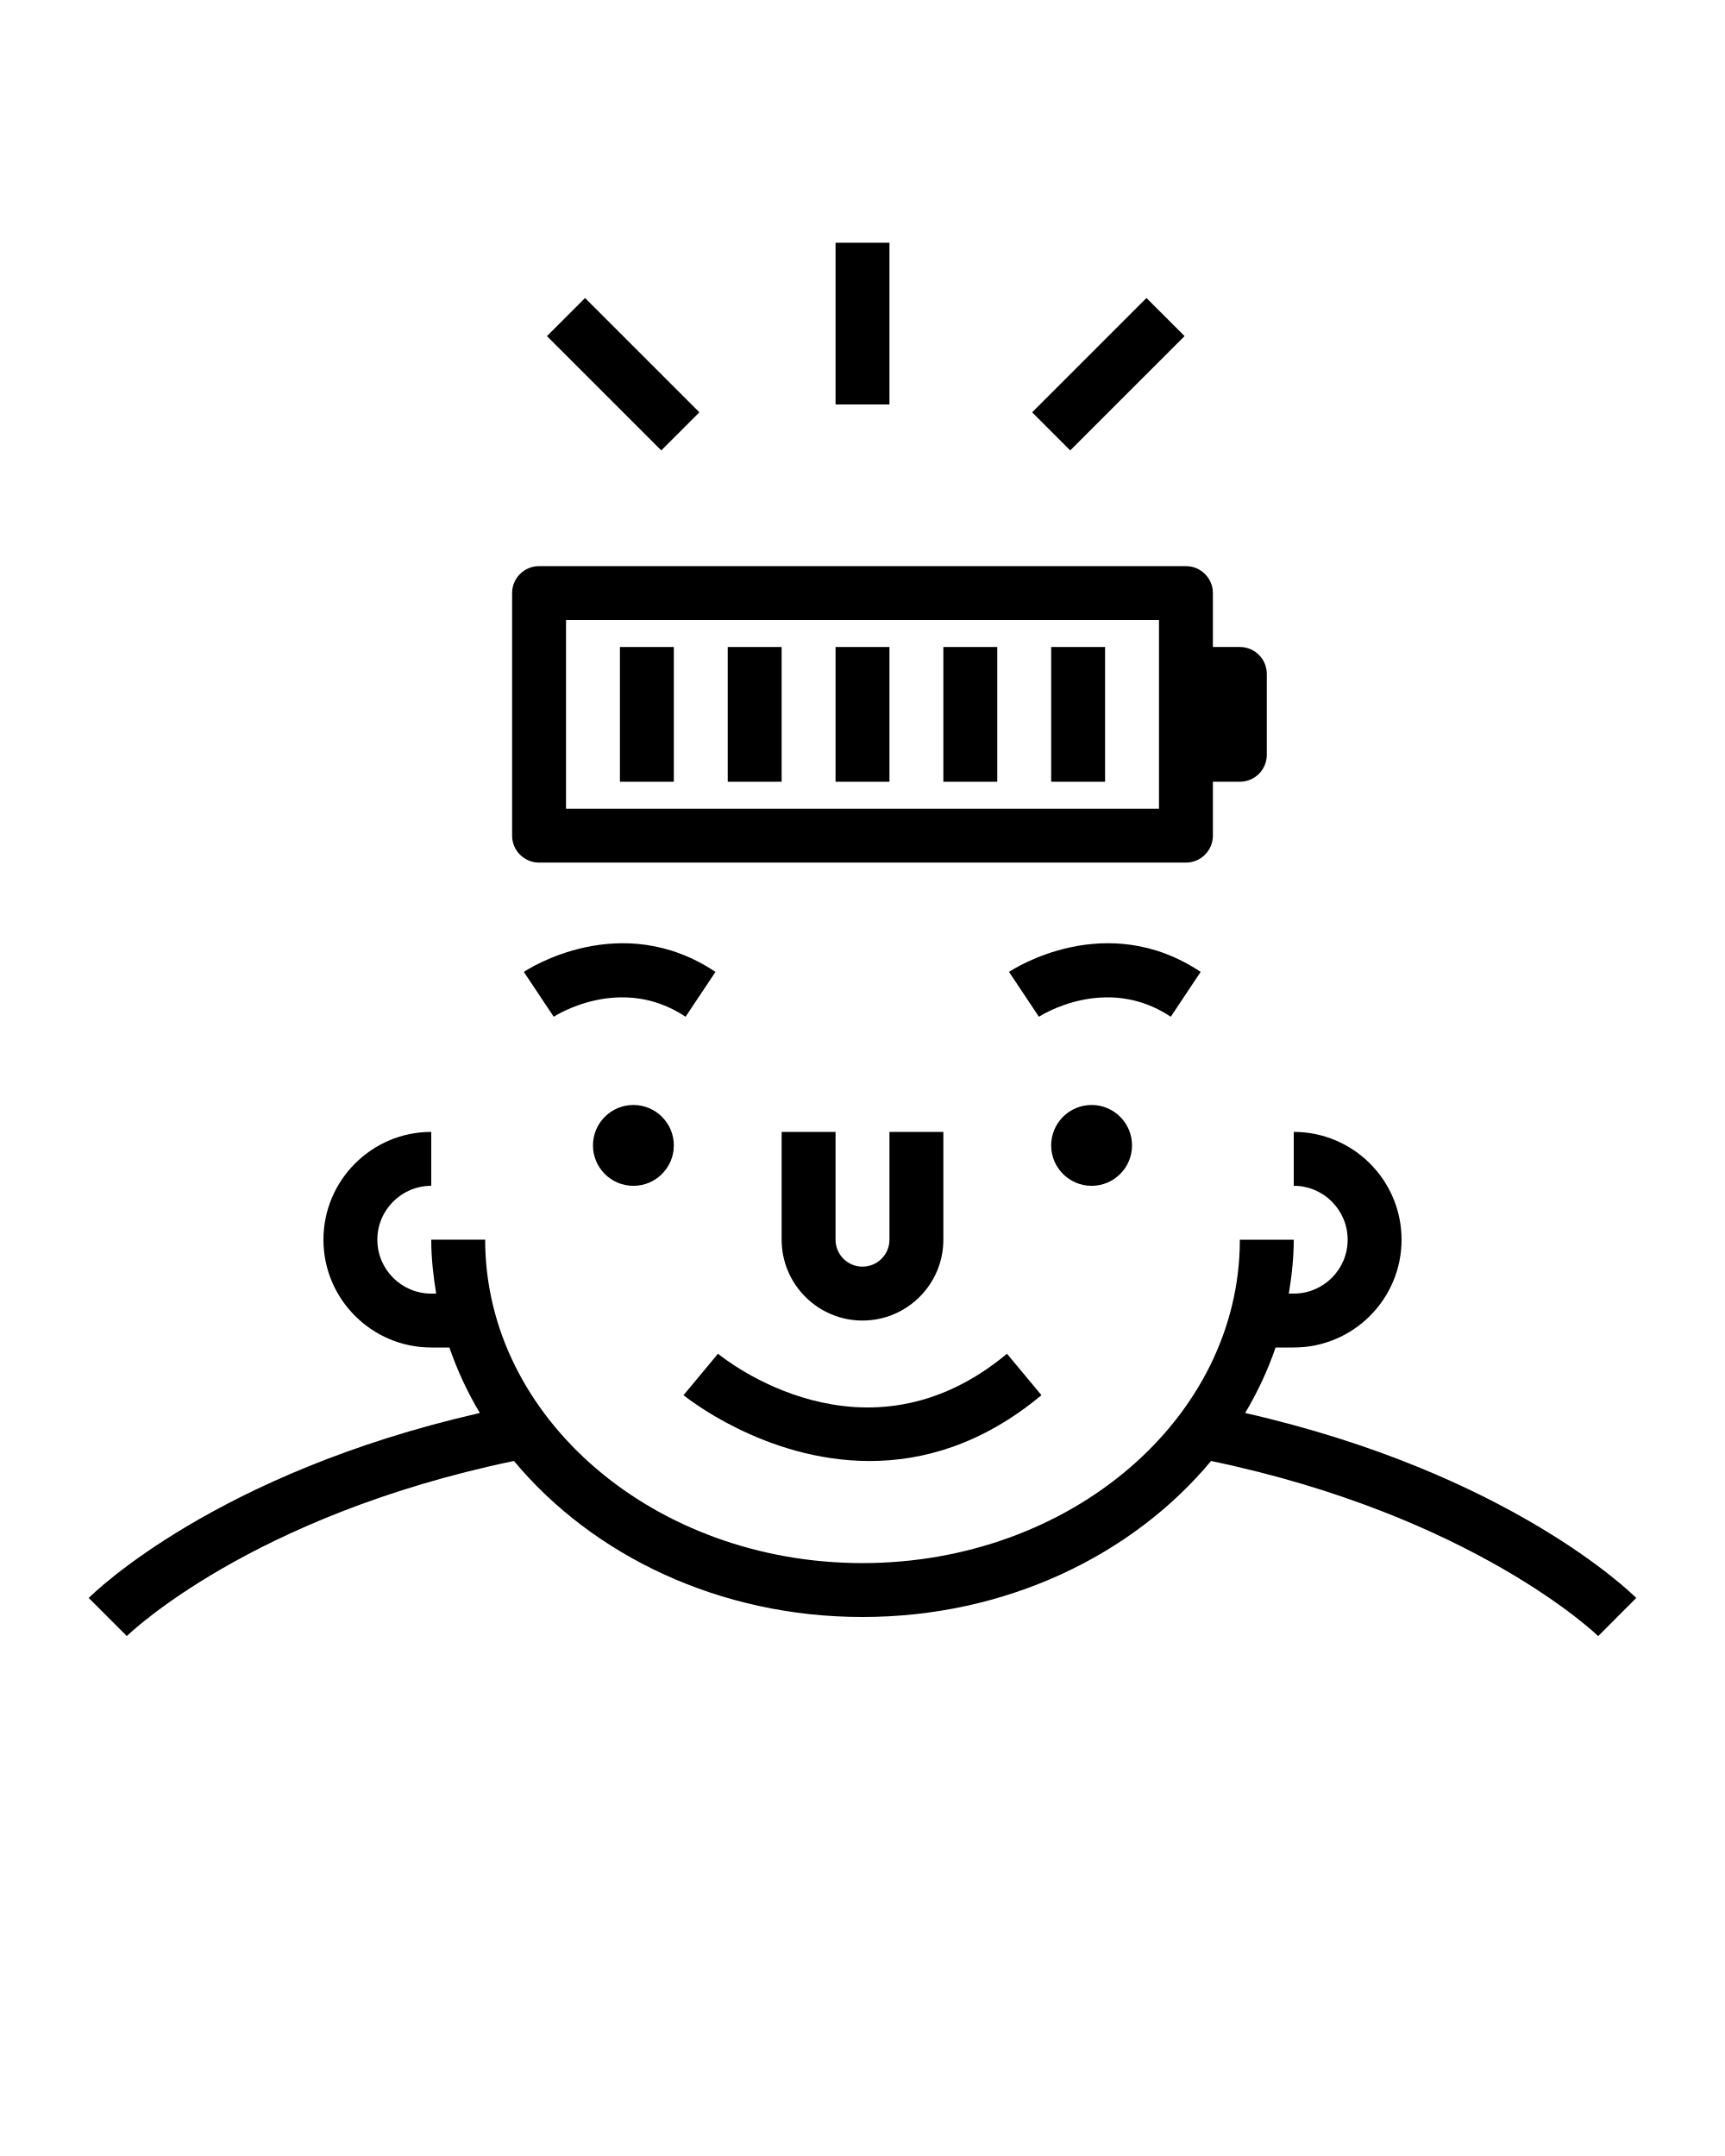
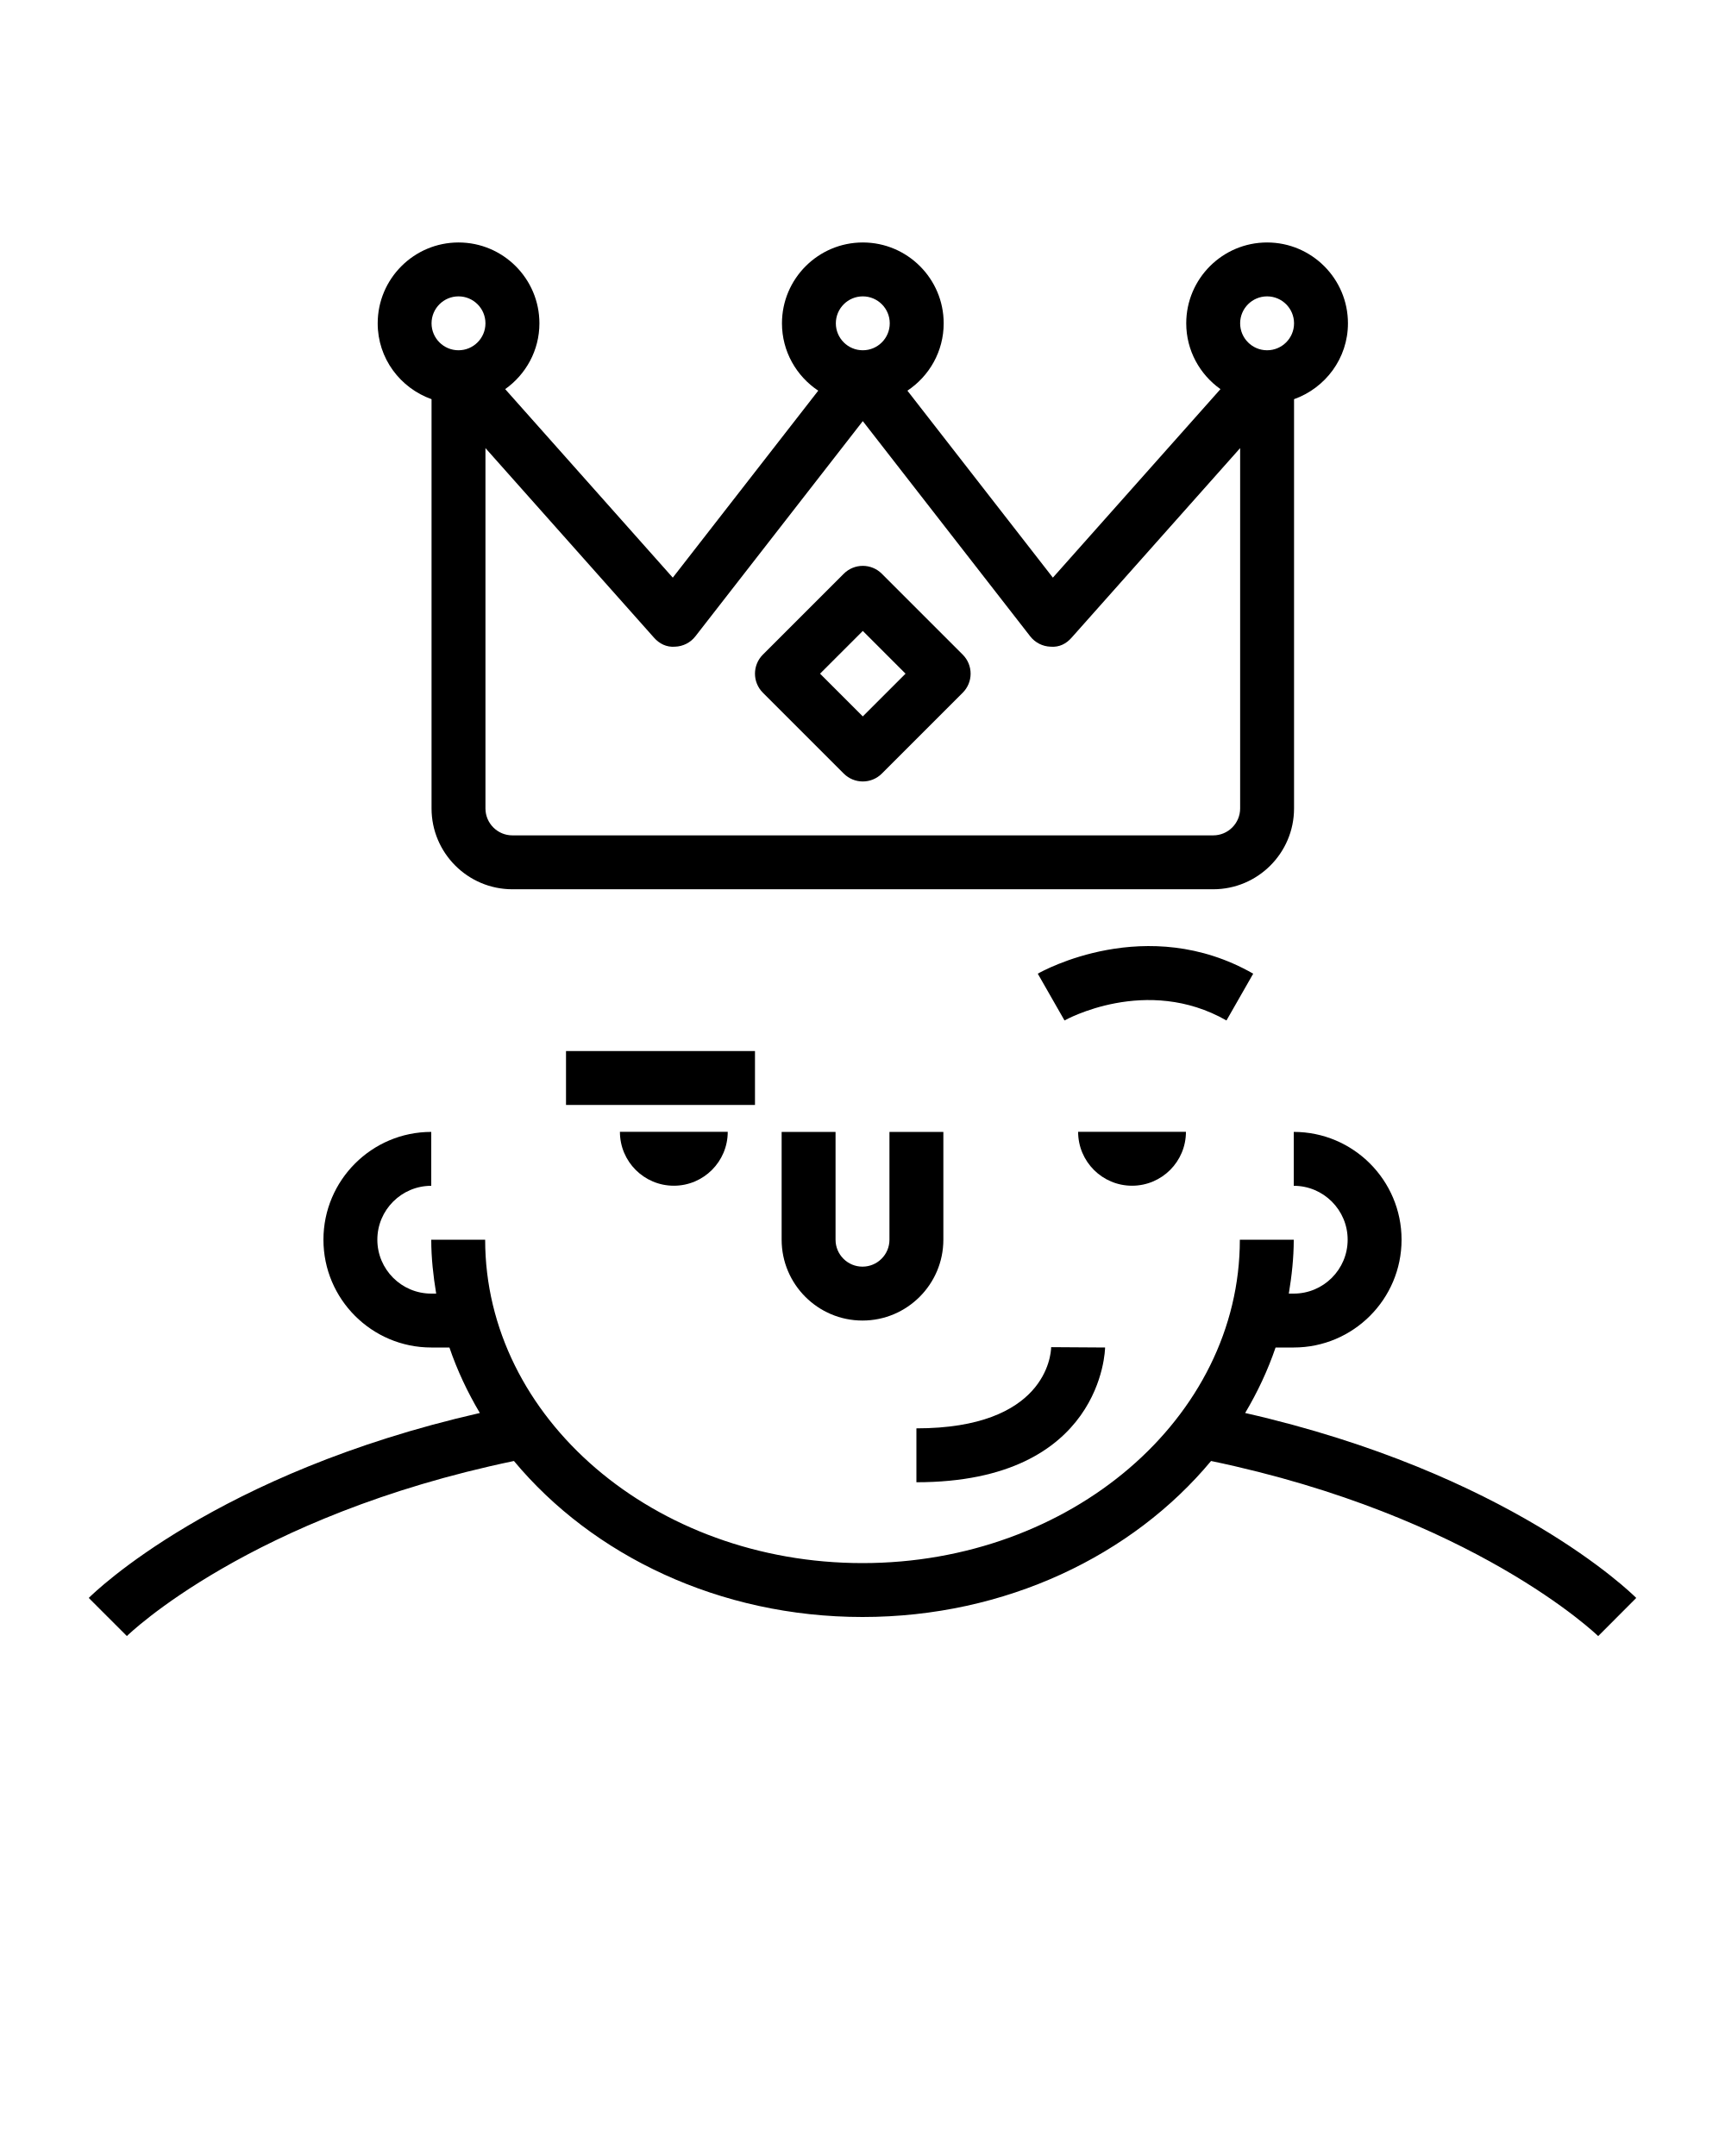
<svg xmlns="http://www.w3.org/2000/svg" version="1.1" x="0px" y="0px" viewBox="0 0 64 80" enable-background="new 0 0 64 64" xml:space="preserve">
  <g>
-     <path d="M20,32.007h24c0.552,0,1-0.447,1-1v-2h1c0.552,0,1-0.447,1-1v-3c0-0.553-0.448-1-1-1h-1v-2c0-0.553-0.448-1-1-1H20   c-0.552,0-1,0.447-1,1v9C19,31.56,19.448,32.007,20,32.007z M21,23.007h22v1.998l0,0.002c0,0.001,0,0.002,0,0.002v2.996l0,0.002   c0,0.001,0,0.002,0,0.002v1.998H21V23.007z" />
-     <rect x="23" y="24.007" width="2" height="5" />
-     <rect x="27" y="24.007" width="2" height="5" />
-     <rect x="31" y="24.007" width="2" height="5" />
-     <rect x="35" y="24.007" width="2" height="5" />
-     <rect x="39" y="24.007" width="2" height="5" />
-     <rect x="31" y="9.007" width="2" height="6" />
-     <rect x="20.121" y="12.886" transform="matrix(0.7071 0.7071 -0.7071 0.7071 16.5907 -12.282)" width="5.999" height="2" />
-     <rect x="40.121" y="10.886" transform="matrix(0.7071 0.7071 -0.7071 0.7071 21.8628 -25.01)" width="2" height="5.999" />
-     <path d="M60.707,59.293c-0.2-0.199-4.729-4.636-14.51-6.863c0.458-0.771,0.84-1.583,1.129-2.43H48c2.206,0,4-1.794,4-4   s-1.794-4-4-4v2c1.103,0,2,0.897,2,2s-0.897,2-2,2h-0.183C47.925,47.345,48,46.681,48,46h-2c0,6.617-6.28,12-14,12   s-14-5.384-14-12.001h-2c0,0.681,0.075,1.346,0.183,2.001H16c-1.103,0-2-0.897-2-2s0.897-2,2-2v-2c-2.206,0-4,1.794-4,4   s1.794,4,4,4h0.674c0.289,0.847,0.67,1.658,1.128,2.43c-9.781,2.228-14.31,6.664-14.51,6.863l1.414,1.414   c0.046-0.046,4.572-4.456,14.362-6.497C21.98,57.711,26.685,60,32,60c5.315,0,10.02-2.289,12.932-5.789   c9.739,2.033,14.316,6.452,14.363,6.498L60.707,59.293z" />
-     <path d="M29,42v4c0,1.654,1.345,3,2.999,3C33.654,49,35,47.654,35,46v-4h-2v4c0,0.552-0.449,1-1.001,1C31.448,47,31,46.552,31,46   v-4H29z" />
-     <circle cx="23.5" cy="42.501" r="1.5" />
-     <circle cx="40.5" cy="42.501" r="1.5" />
-     <path d="M38.64,51.769l-1.28-1.537c-5.27,4.392-10.501,0.18-10.722-0.001l-1.278,1.538c0.044,0.036,3,2.443,6.905,2.443   C34.232,54.212,36.441,53.601,38.64,51.769z" />
-     <path d="M44.546,36.063c-3.515-2.344-6.965-0.097-7.11,0l1.109,1.664c0.025-0.016,2.474-1.611,4.892,0L44.546,36.063z" />
-     <path d="M26.545,36.063c-3.516-2.344-6.965-0.097-7.11,0l1.109,1.664c0.024-0.016,2.474-1.611,4.892,0L26.545,36.063z" />
+     <path d="M60.707,59.293c-0.199-0.199-4.729-4.636-14.51-6.863c0.458-0.771,0.84-1.583,1.129-2.43H48c2.206,0,4-1.794,4-4   s-1.794-4-4-4v2c1.103,0,2,0.897,2,2s-0.897,2-2,2h-0.183C47.925,47.345,48,46.681,48,46h-2c0,6.617-6.28,12-14,12s-14-5.383-14-12   h-2c0,0.681,0.075,1.345,0.183,2H16c-1.103,0-2-0.897-2-2s0.897-2,2-2v-2c-2.206,0-4,1.794-4,4s1.794,4,4,4h0.674   c0.289,0.847,0.671,1.658,1.129,2.43c-9.78,2.228-14.311,6.664-14.51,6.863l1.414,1.414c0.046-0.046,4.572-4.456,14.361-6.496   C21.979,57.711,26.685,60,32,60s10.021-2.289,12.932-5.789c9.738,2.033,14.316,6.452,14.363,6.498L60.707,59.293z" />
+     <path d="M29,42v4c0,1.654,1.346,3,2.999,3C33.653,49,35,47.654,35,46v-4h-2v4c0,0.552-0.449,1-1.001,1C31.448,47,31,46.552,31,46   v-4H29z" />
+     <path d="M25,43.997c1.104,0,2-0.895,2-2h-4C23,43.103,23.896,43.997,25,43.997z" />
+     <path d="M44,41.997h-4c0,1.105,0.896,2,2,2S44,43.103,44,41.997z" />
+     <path d="M41,50l-2-0.013C38.992,50.296,38.781,53,34,53v2C40.92,55,41,50.05,41,50z" />
+     <path d="M46.496,36.129c-3.951-2.258-7.831-0.093-7.993,0l0.992,1.736c0.031-0.018,3.039-1.695,6.009,0L46.496,36.129z" />
+     <rect x="21" y="39" width="7.011" height="2" />
+     <path d="M31.304,28.704c0.195,0.195,0.451,0.293,0.707,0.293s0.512-0.098,0.707-0.293l3-3c0.391-0.391,0.391-1.023,0-1.414l-3-3   c-0.391-0.391-1.023-0.391-1.414,0l-3,3c-0.391,0.391-0.391,1.023,0,1.414L31.304,28.704z M32.011,23.411l1.586,1.586l-1.586,1.586   l-1.586-1.586L32.011,23.411z" />
+     <path d="M16.011,14.812v15.185c0,1.654,1.346,3,3,3h26c1.654,0,3-1.346,3-3V14.812c1.161-0.414,2-1.514,2-2.815   c0-1.654-1.346-3-3-3s-3,1.346-3,3c0,1.009,0.504,1.898,1.27,2.442l-6.218,6.995l-5.397-6.938c0.81-0.538,1.346-1.456,1.346-2.499   c0-1.654-1.346-3-3-3s-3,1.346-3,3c0,1.043,0.536,1.961,1.346,2.499l-5.397,6.938l-6.218-6.995c0.766-0.544,1.27-1.434,1.27-2.442   c0-1.654-1.346-3-3-3s-3,1.346-3,3C14.011,13.299,14.85,14.398,16.011,14.812z M47.011,10.997c0.552,0,1,0.448,1,1s-0.448,1-1,1   s-1-0.448-1-1S46.459,10.997,47.011,10.997z M32.011,10.997c0.552,0,1,0.448,1,1s-0.448,1-1,1s-1-0.448-1-1   S31.459,10.997,32.011,10.997z M25.044,23.996c0.297-0.01,0.574-0.15,0.756-0.385l6.211-7.985l6.211,7.985   c0.182,0.234,0.459,0.375,0.756,0.385c0.329,0.027,0.584-0.113,0.78-0.335l6.253-7.034v13.37c0,0.552-0.448,1-1,1h-26   c-0.552,0-1-0.448-1-1v-13.37l6.253,7.034C24.46,23.883,24.727,24.022,25.044,23.996z M17.011,10.997c0.552,0,1,0.448,1,1   s-0.448,1-1,1s-1-0.448-1-1S16.459,10.997,17.011,10.997z" />
  </g>
</svg>
